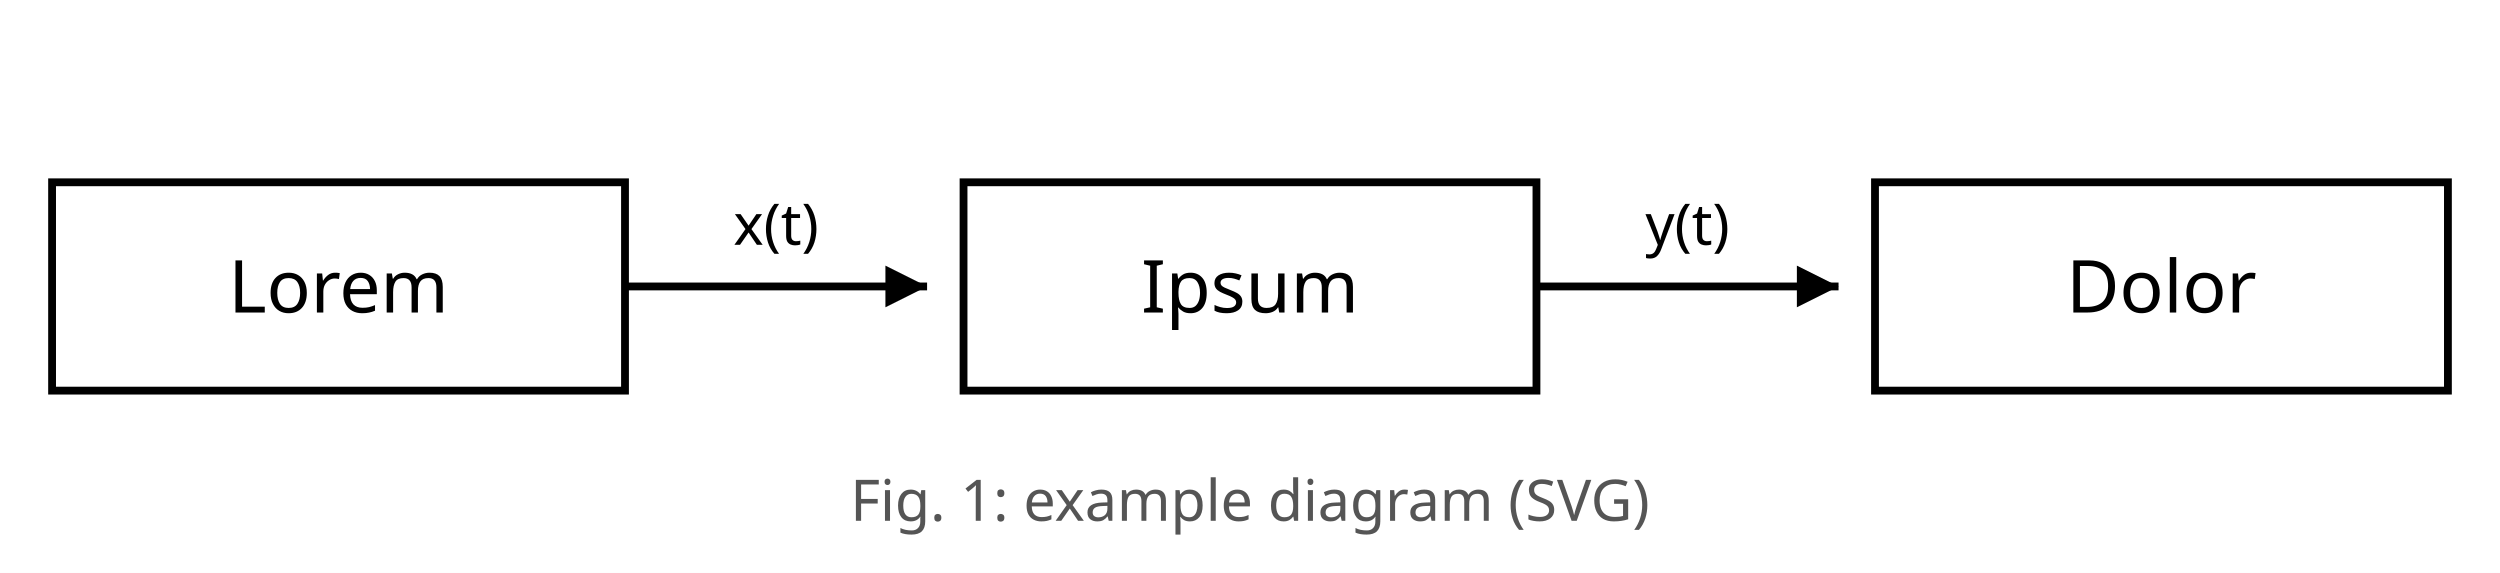
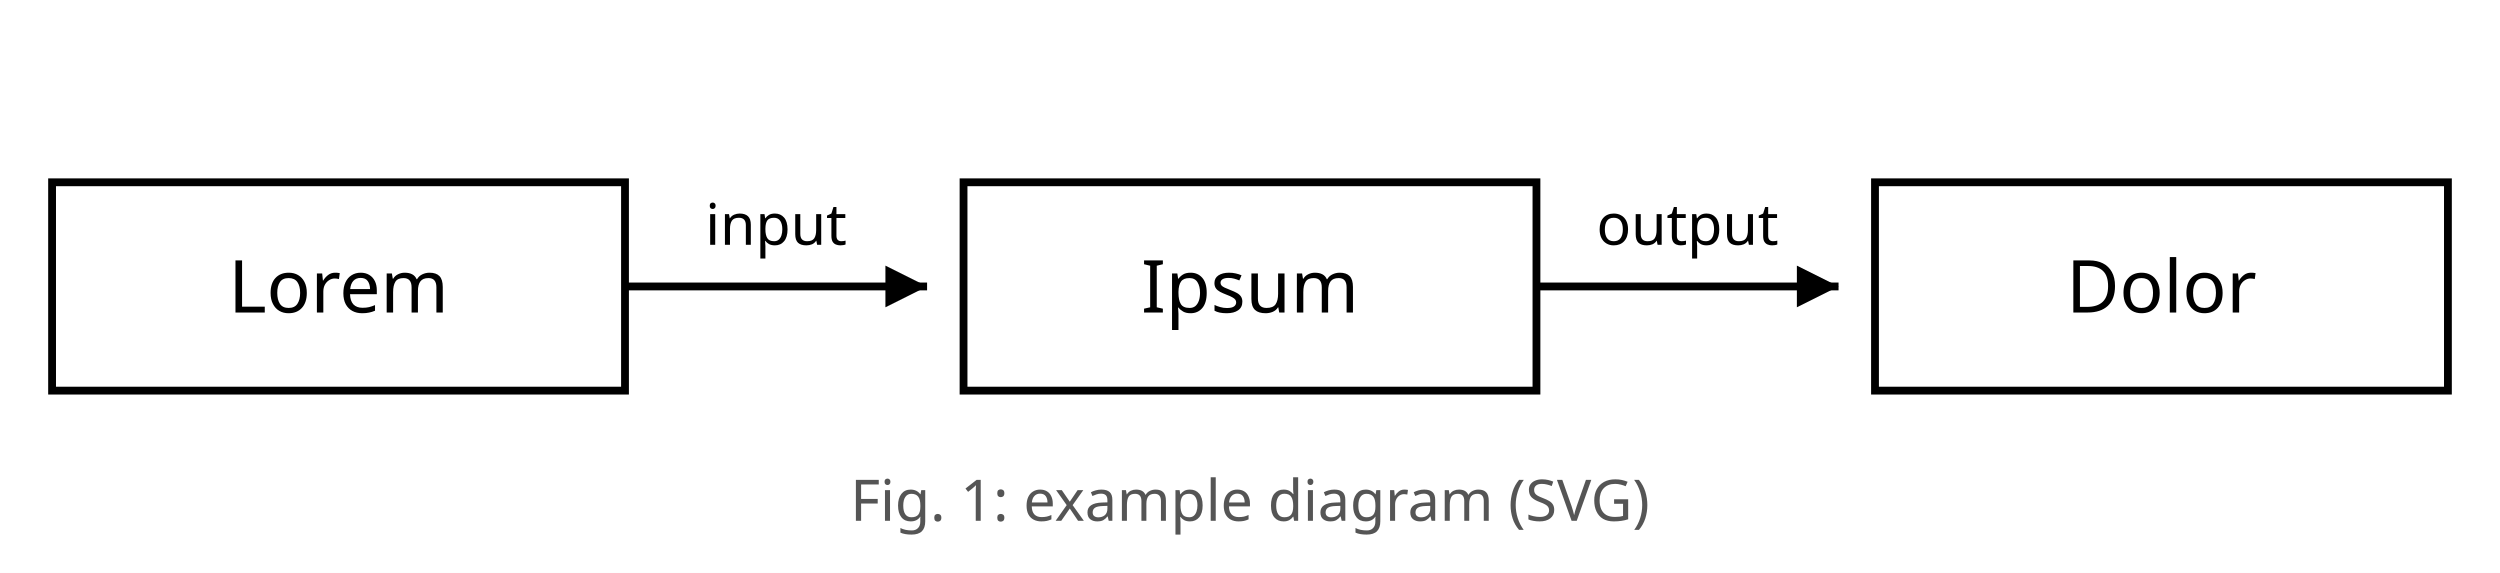
<svg xmlns="http://www.w3.org/2000/svg" viewBox="0 0 480 110" width="480" height="110" font-family="sans-serif" font-size="14">
  <rect width="480" height="110" fill="#fff" />
  <g fill="none" stroke="#000" stroke-width="1.5">
    <rect x="10" y="35" width="110" height="40" />
    <rect x="185" y="35" width="110" height="40" />
    <rect x="360" y="35" width="110" height="40" />
    <path d="M120 55 H178 M295 55 H353" />
  </g>
  <path d="M178 55 l-8 -4 v8 z M353 55 l-8 -4 v8 z" fill="#000" />
  <g text-anchor="middle" fill="#000">
    <text x="65" y="60">Lorem</text>
    <text x="240" y="60">Ipsum</text>
    <text x="415" y="60">Dolor</text>
-     <text x="149" y="47" font-size="11">x(t)</text>
-     <text x="324" y="47" font-size="11">y(t)</text>
+     <text x="149" y="47" font-size="11">input</text>
+     <text x="324" y="47" font-size="11">output</text>
  </g>
  <text x="240" y="100" text-anchor="middle" font-size="11" fill="#555">Fig. 1: example diagram (SVG)</text>
</svg>
